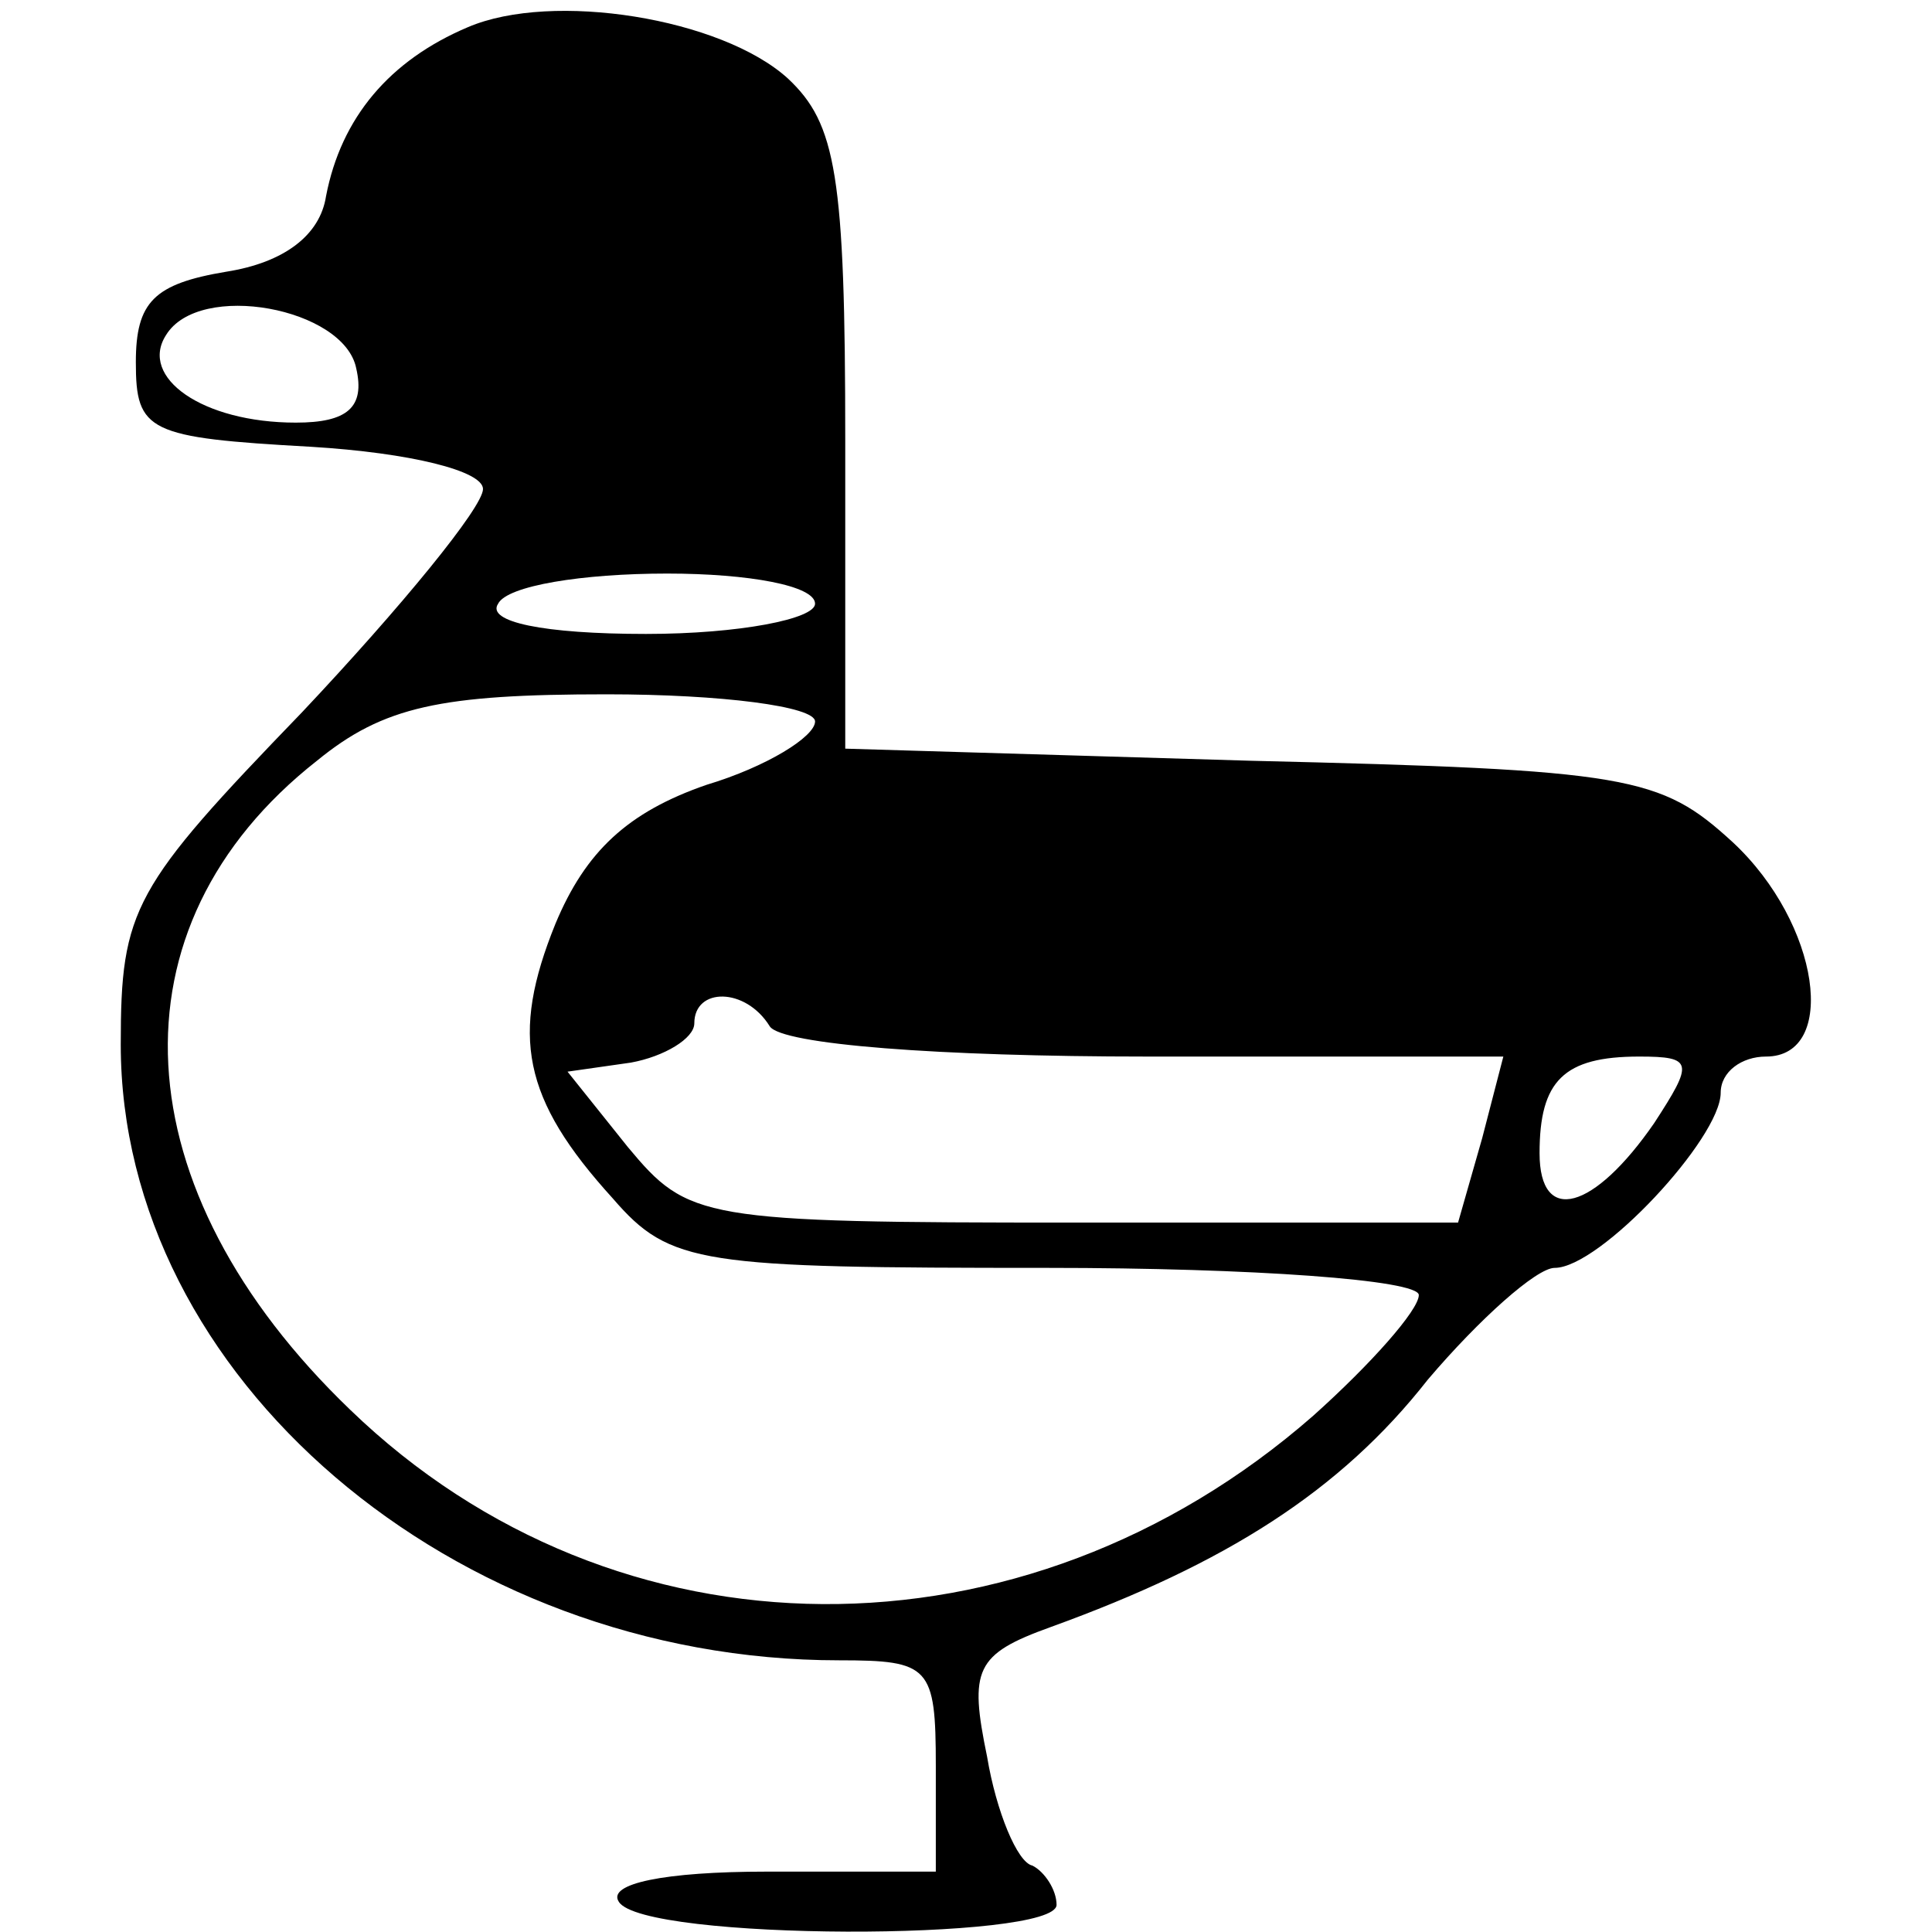
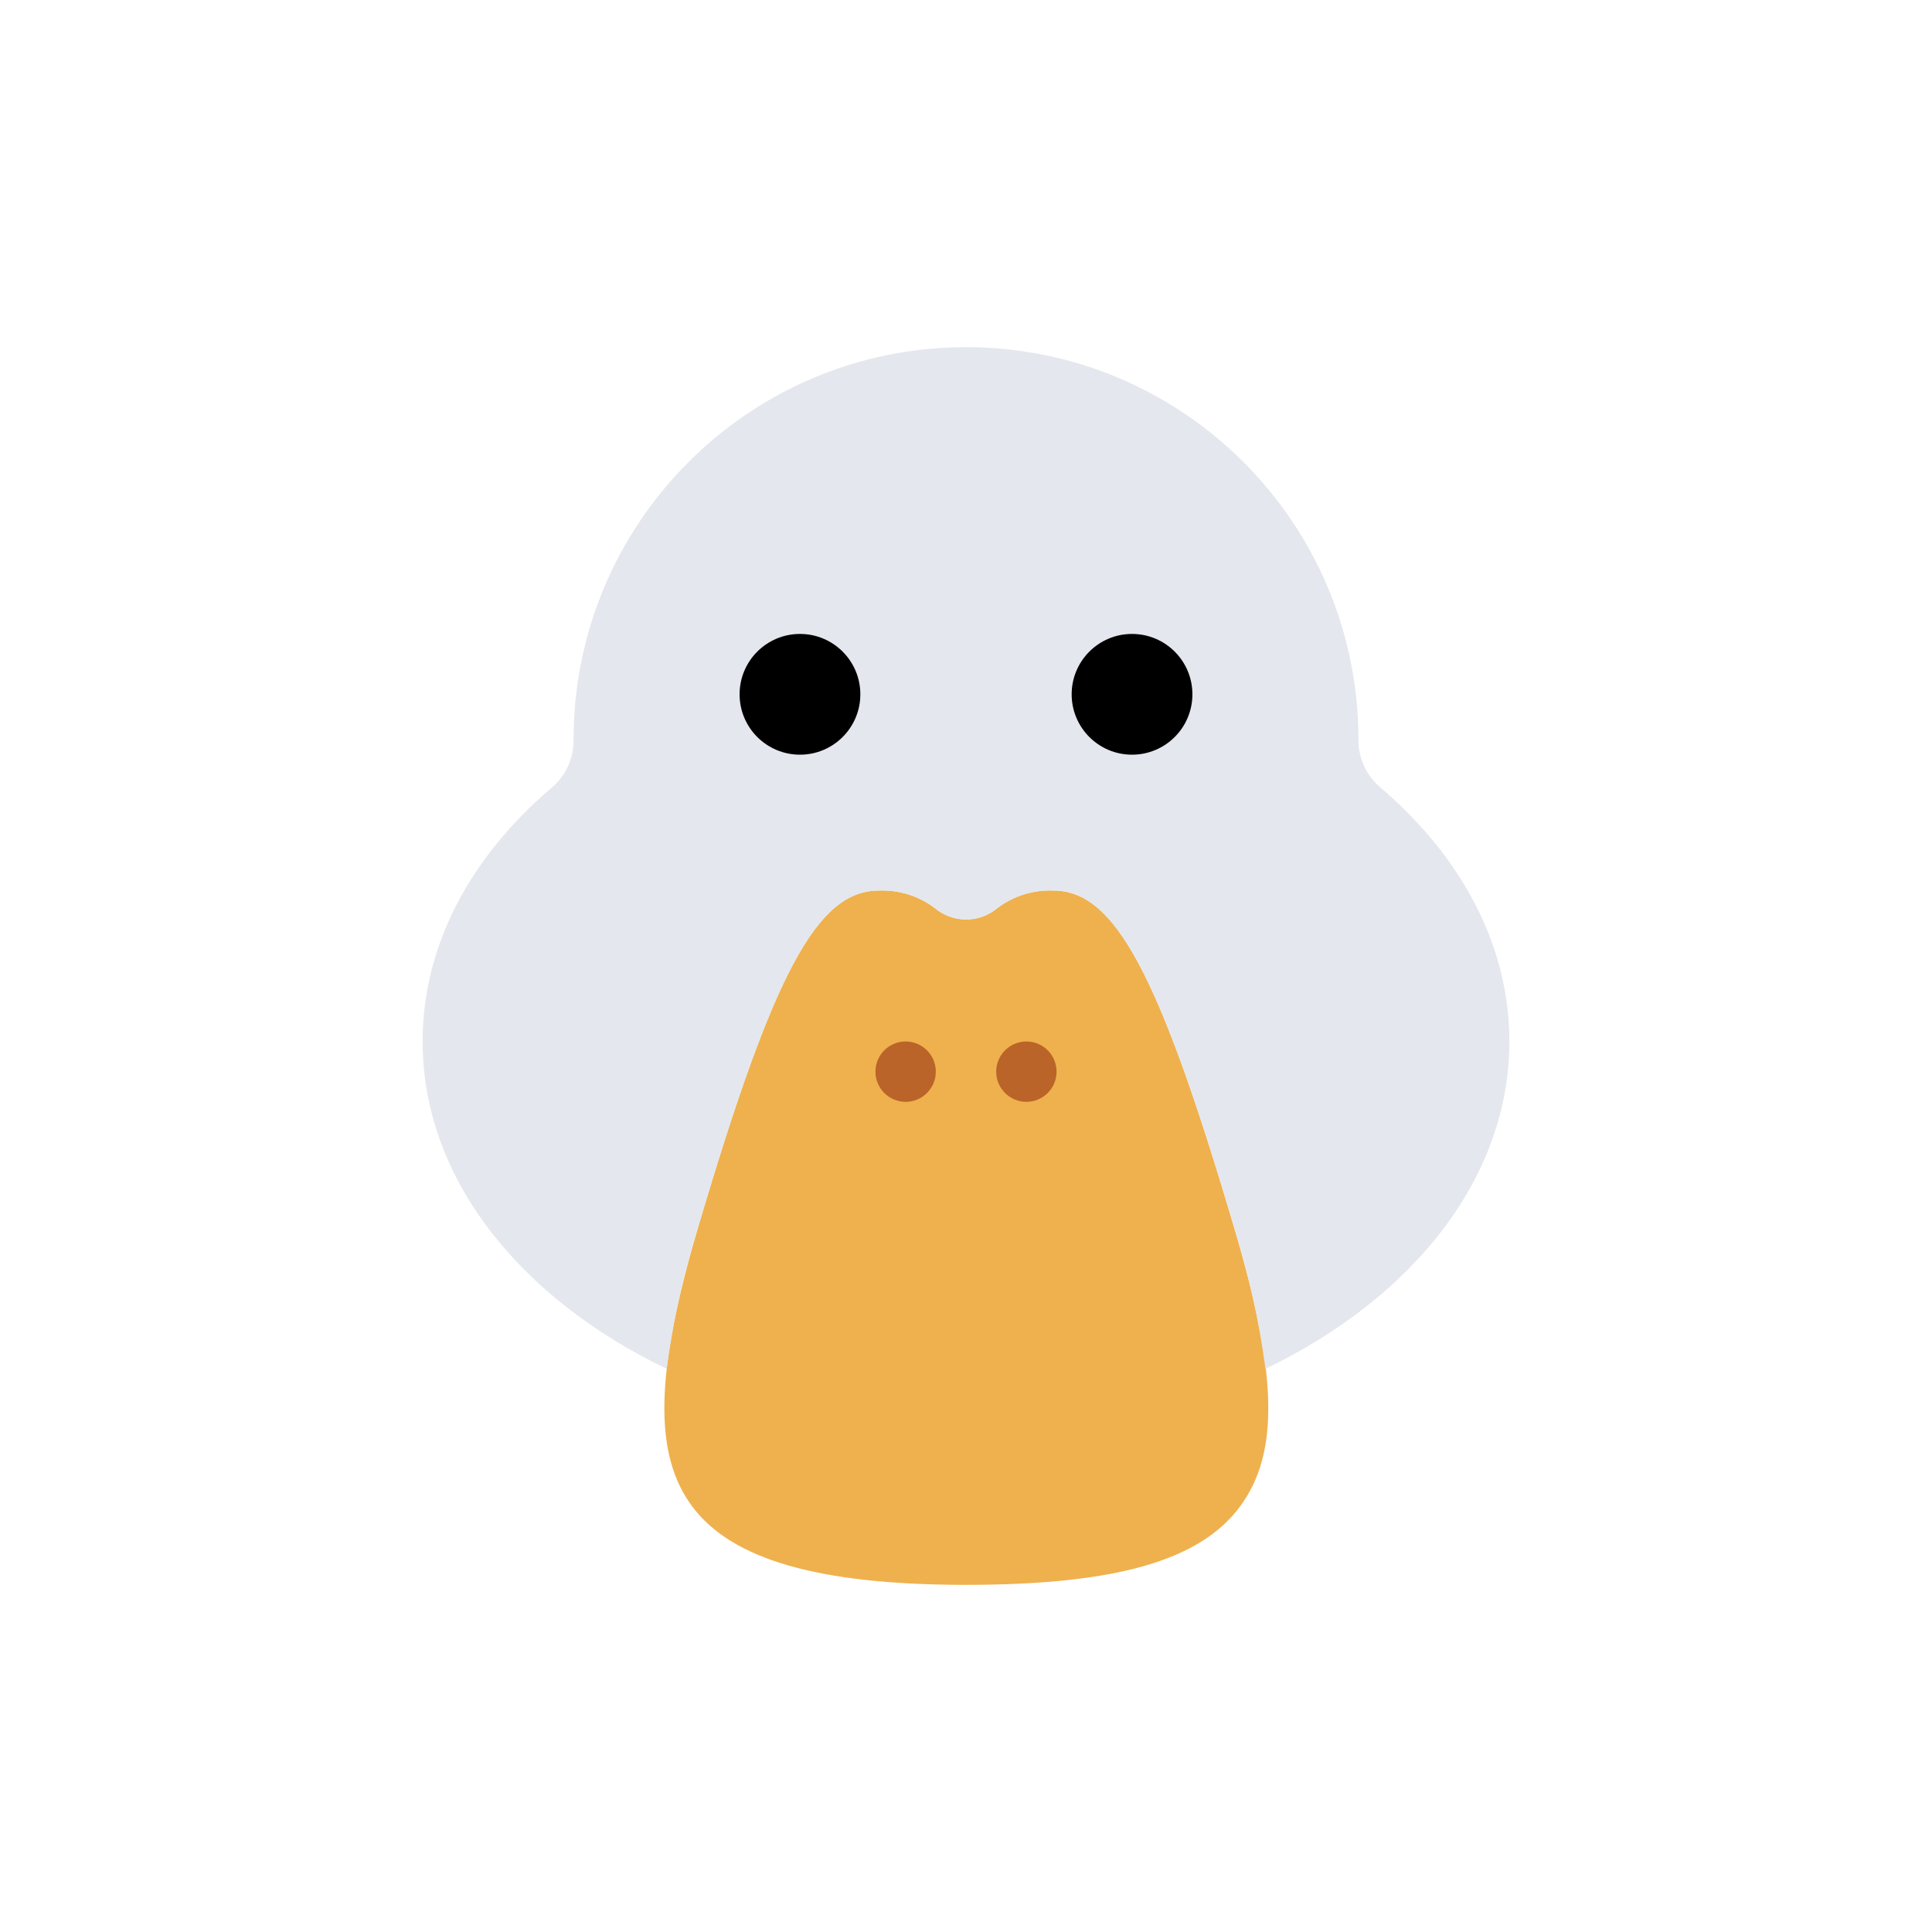
- <svg xmlns="http://www.w3.org/2000/svg" version="1.0" width="64pt" height="64pt" viewBox="0 0 64 64" preserveAspectRatio="xMidYMid meet">
-   <g transform="translate(0,64) scale(0.1,-0.1)" fill="#000000" stroke="none">
-     <path d="M155 631 c-26 -11 -42 -30 -47 -56 -2 -13 -14 -22 -33 -25 -24 -4 -30 -10 -30 -30 0 -23 4 -25 58 -28 33 -2 57 -8 57 -14 0 -6 -27 -39 -60 -74 -56 -58 -60 -65 -60 -110 0 -110 110 -204 238 -204 30 0 32 -2 32 -35 l0 -35 -56 0 c-34 0 -53 -4 -49 -10 8 -13 145 -13 145 -1 0 5 -4 11 -8 13 -5 1 -12 18 -15 36 -6 29 -4 34 21 43 58 21 96 45 125 82 17 20 36 37 42 37 15 0 55 43 55 58 0 7 7 12 15 12 24 0 18 44 -11 71 -24 22 -34 24 -160 27 l-134 4 0 102 c0 88 -3 105 -19 120 -22 20 -78 29 -106 17z m-37 -113 c3 -13 -3 -18 -20 -18 -31 0 -52 15 -43 29 11 18 59 9 63 -11z m152 -78 c0 -5 -25 -10 -56 -10 -34 0 -53 4 -49 10 3 6 28 10 56 10 27 0 49 -4 49 -10z m0 -39 c0 -5 -16 -15 -36 -21 -26 -9 -40 -22 -50 -46 -15 -37 -11 -58 19 -91 19 -22 29 -23 144 -23 68 0 123 -4 123 -9 0 -5 -16 -23 -35 -40 -96 -84 -231 -83 -319 2 -76 73 -81 160 -11 215 22 18 41 22 96 22 38 0 69 -4 69 -9z m-15 -101 c4 -6 56 -10 125 -10 l118 0 -7 -27 -8 -28 -127 0 c-124 0 -128 1 -148 25 l-20 25 21 3 c11 2 21 8 21 13 0 12 17 12 25 -1z m293 -32 c-20 -29 -38 -34 -38 -10 0 24 8 32 33 32 18 0 18 -2 5 -22z" />
+ <svg xmlns="http://www.w3.org/2000/svg" viewBox="0 0 128 128">
+   <defs>
+     <style>.cls-1{isolation:isolate;}.cls-2{mix-blend-mode:multiply;}.cls-3{fill:#efb14d;}.cls-4{fill:#e4e7ed;}.cls-5{fill:#ba642a;}</style>
+   </defs>
+   <g class="cls-1">
+     <g id="icons" class="cls-2">
+       <path class="cls-3" d="M81.78,81.38c-5-16.94-7.92-22.38-12-22.38a5.75,5.75,0,0,0-3.7,1.16,3.22,3.22,0,0,1-4.15,0A5.75,5.75,0,0,0,58.23,59c-4.09,0-7,5.44-12,22.38-2.84,9.63-2.94,15-.35,18.45S54.12,105,64,105s15.48-1.59,18.14-5.17S84.62,91,81.78,81.38Z" />
+       <path class="cls-4" d="M100,69c0,9.06-6.42,17-16.16,21.69a55.55,55.55,0,0,0-2.06-9.31c-5-16.94-7.92-22.38-12-22.38a5.79,5.79,0,0,0-3.7,1.16,3.2,3.2,0,0,1-4.14,0A5.79,5.79,0,0,0,58.23,59c-4.09,0-7,5.44-12,22.38a55.55,55.55,0,0,0-2.06,9.31C34.42,86,28,78.06,28,69c0-6.43,3.23-12.3,8.58-16.84A4.09,4.09,0,0,0,38,49v0a26,26,0,0,1,52,0v0a4.09,4.09,0,0,0,1.42,3.14C96.77,56.7,100,62.57,100,69Z" />
+       <circle cx="75" cy="46" r="4" />
+       <circle cx="53" cy="46" r="4" />
+       <circle class="cls-5" cx="60" cy="71" r="2" />
+       <circle class="cls-5" cx="68" cy="71" r="2" />
+     </g>
  </g>
</svg>
